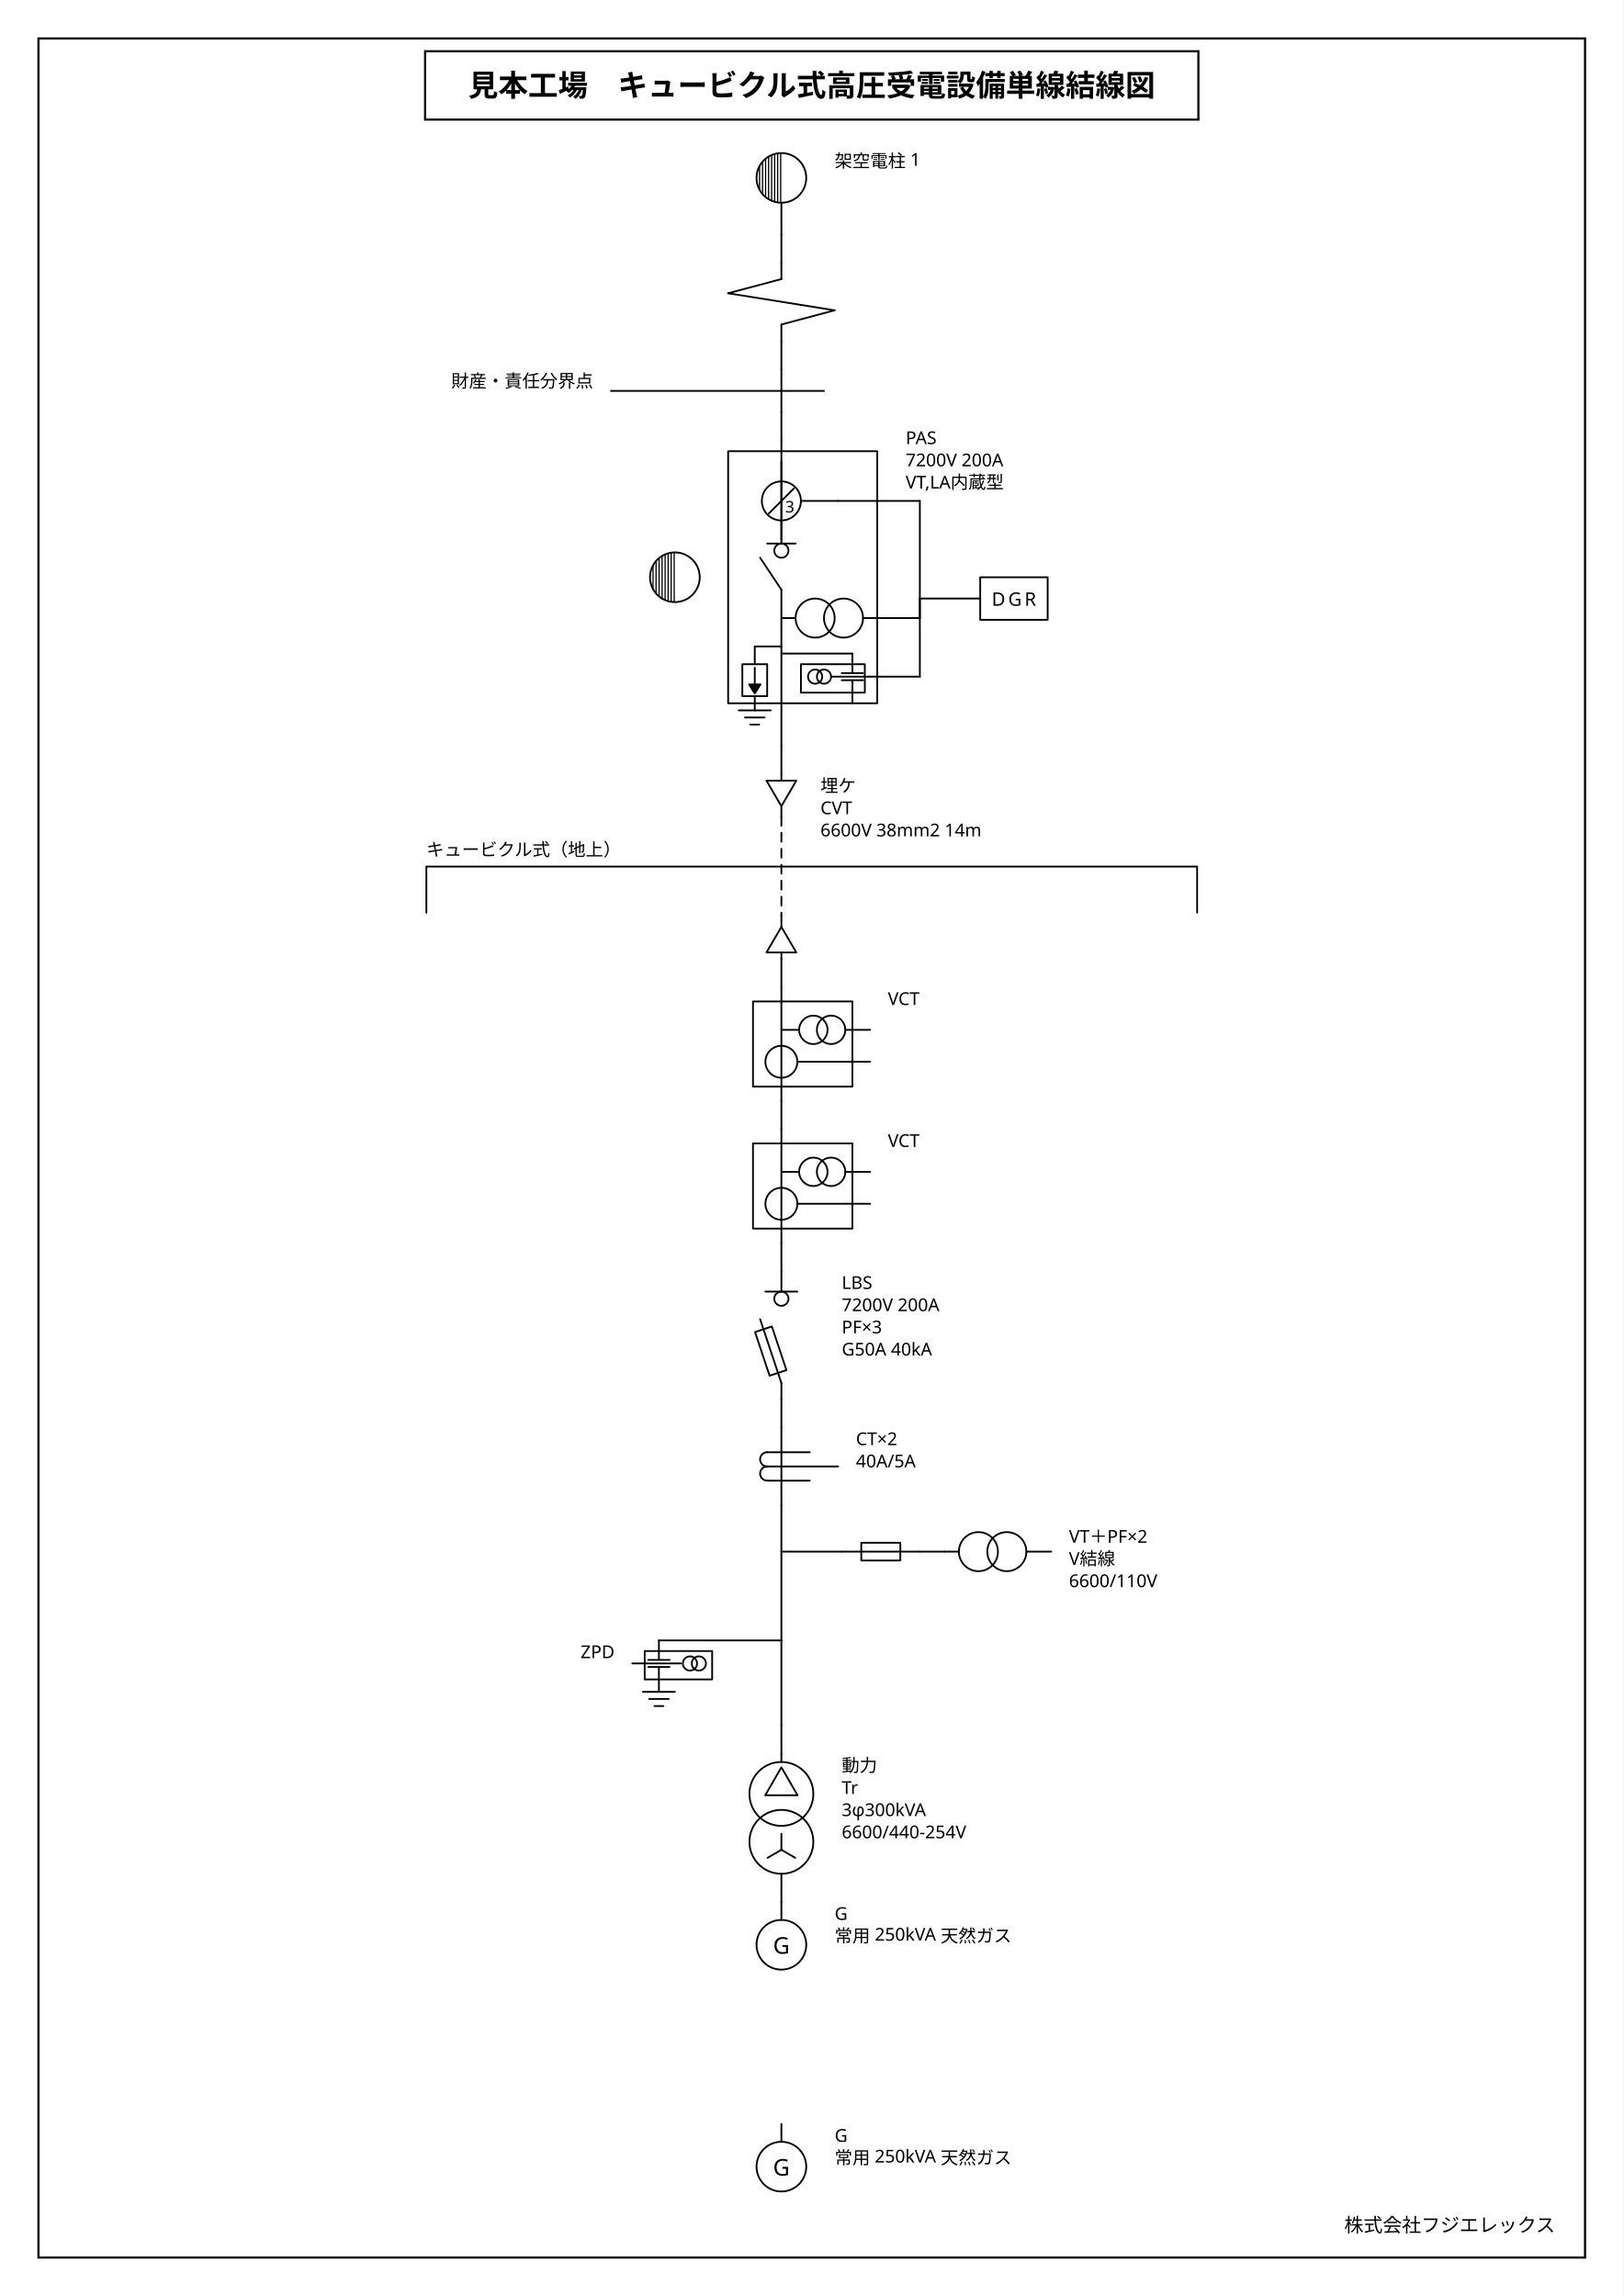
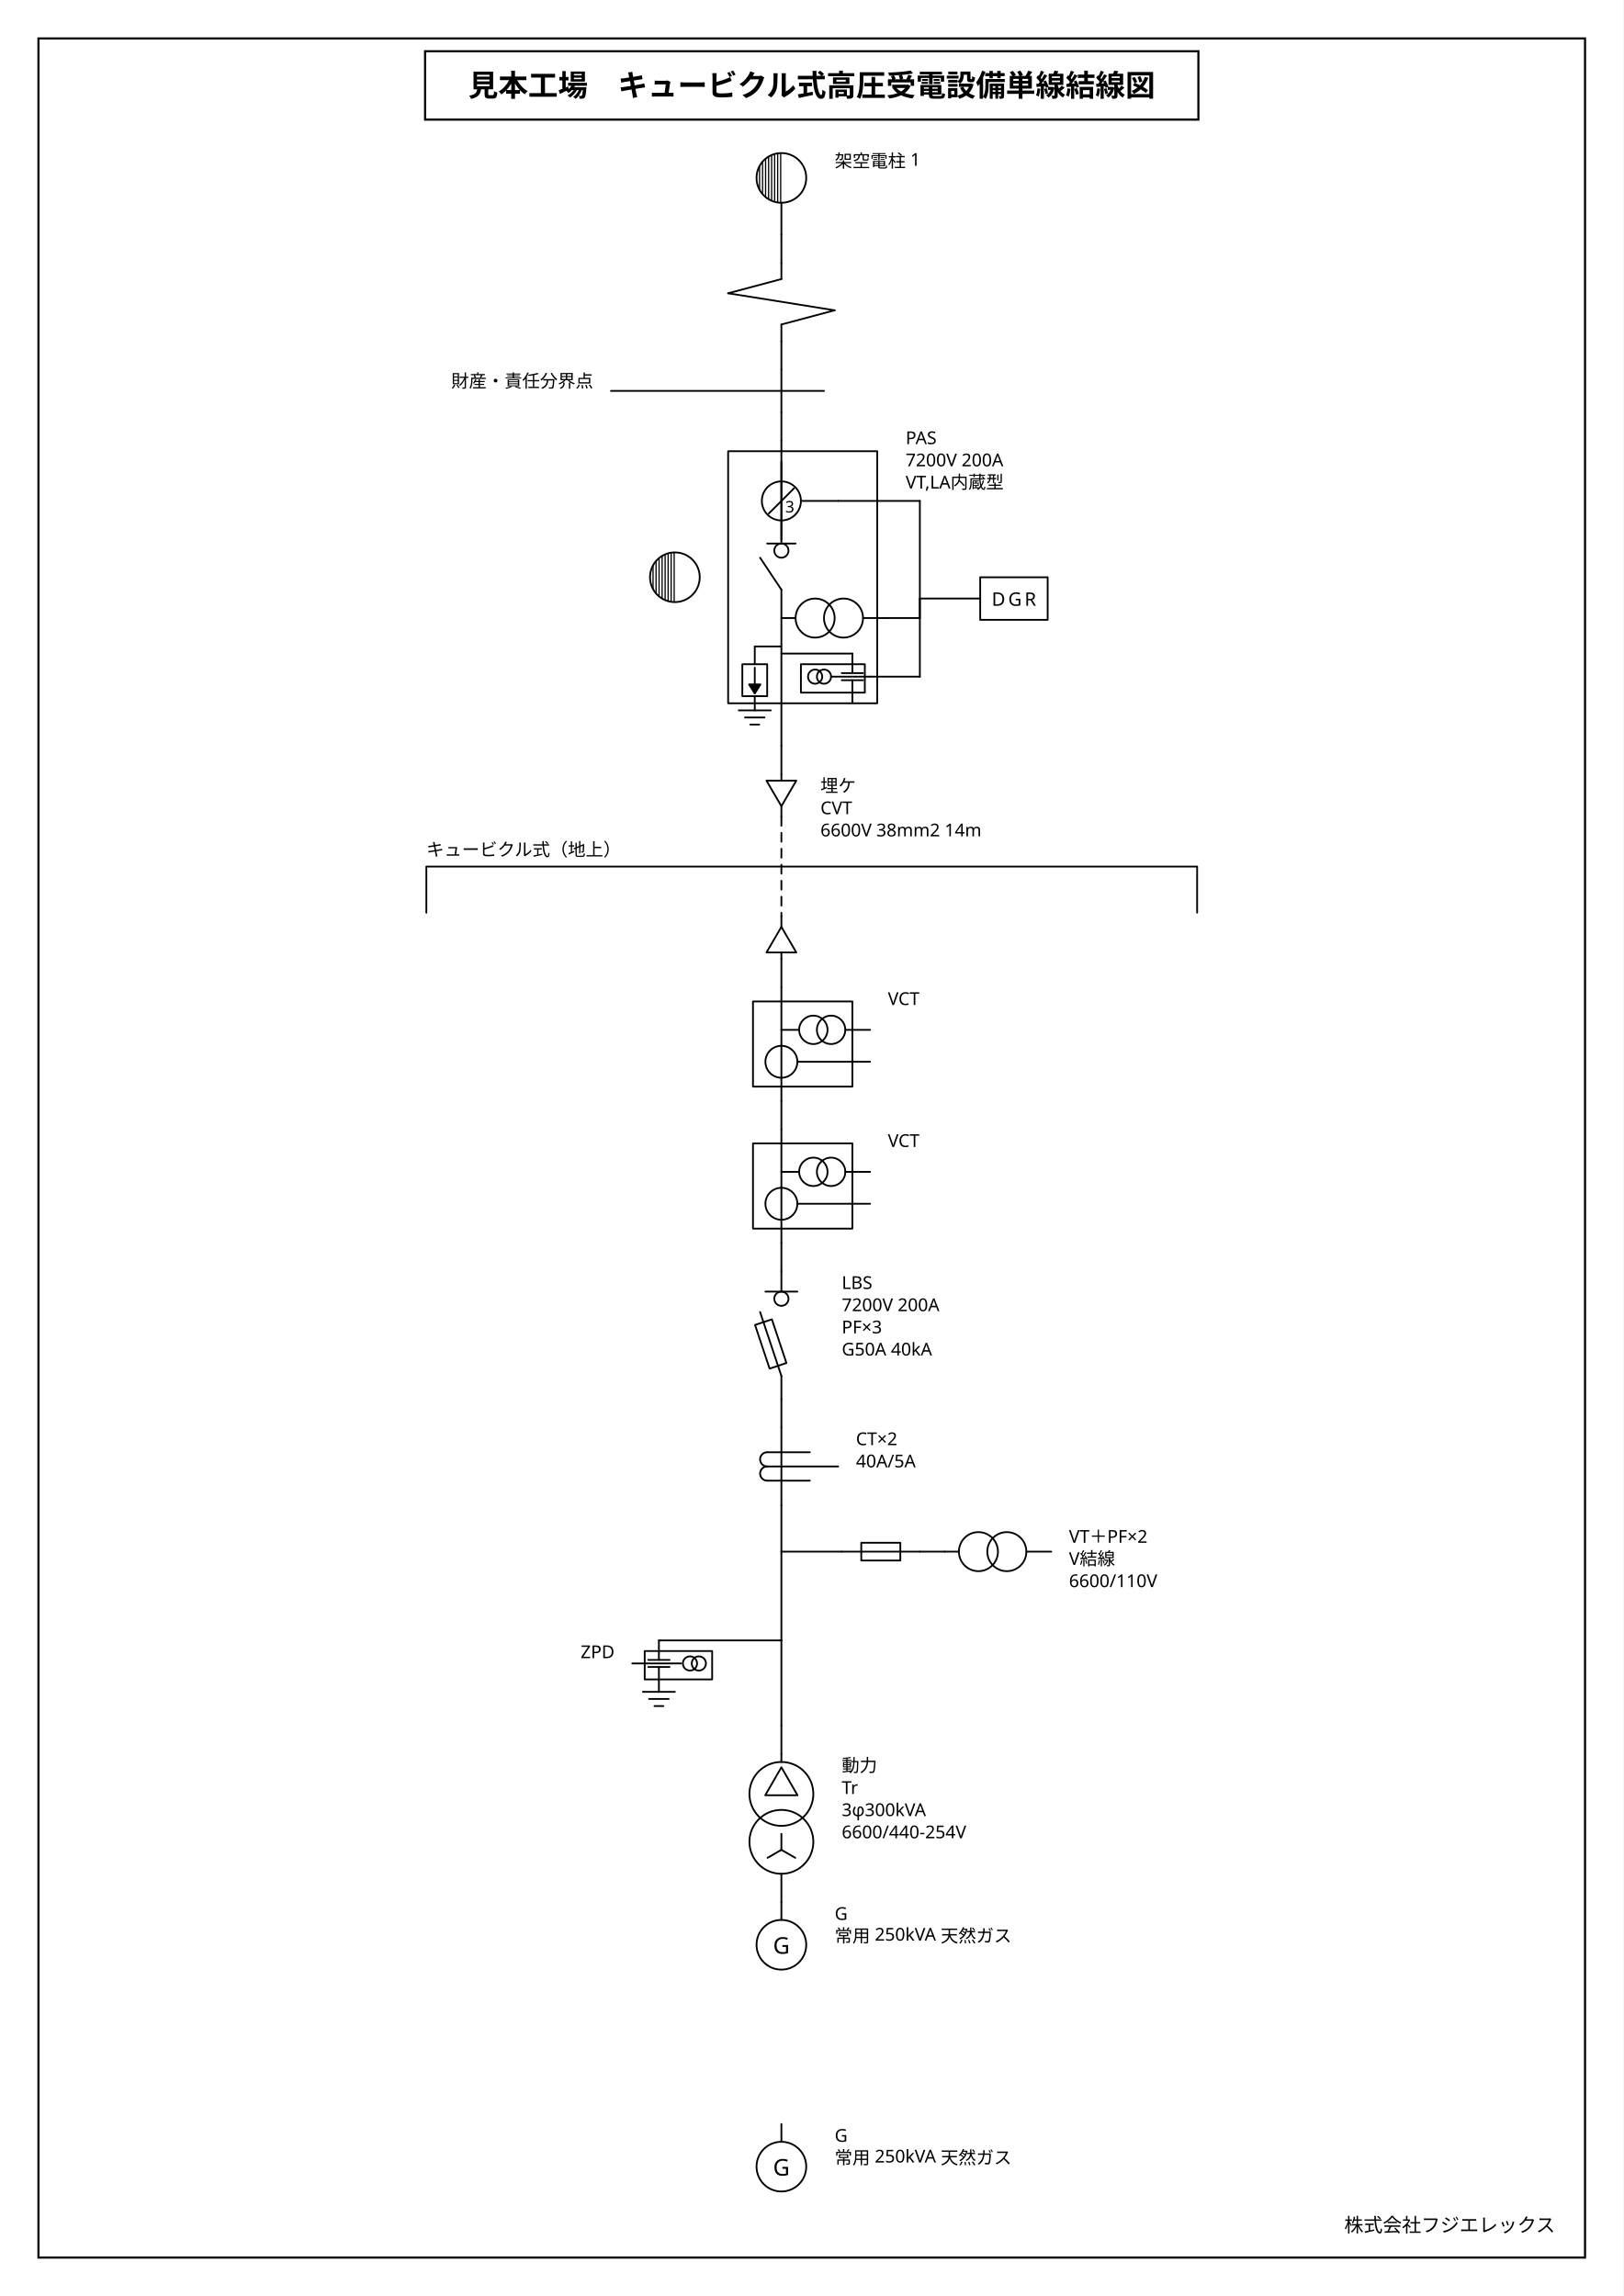
<svg xmlns="http://www.w3.org/2000/svg" viewBox="0 0 760 1075" width="760" height="1075">
  <rect x="0" y="0" width="760" height="1075" fill="#fff" />
  <g stroke="#000" fill="none">
    <rect x="18" y="18" width="724" height="1039" stroke-width="1" />
    <rect x="199" y="24" width="362" height="32" stroke-width="1" />
  </g>
  <text x="380" y="45" font-size="14" font-weight="700" text-anchor="middle" font-family="IPAGothic, 'IPAゴシック', 'Noto Sans JP', 'Hiragino Kaku Gothic ProN', 'Yu Gothic', sans-serif" fill="#000">見本工場　キュービクル式高圧受電設備単線結線図</text>
  <text x="728" y="1045" font-size="9" text-anchor="end" font-family="IPAGothic, 'IPAゴシック', 'Noto Sans JP', 'Hiragino Kaku Gothic ProN', 'Yu Gothic', sans-serif" fill="#000">株式会社フジエレックス</text>
  <g transform="translate(365.79 70) scale(0.831)">
    <g stroke="#000" fill="none" stroke-linecap="round" stroke-linejoin="round" color="#000">
      <path d="M -200 404 L 234.2 404 M -200 404 L -200 430 M 234.2 404 L 234.2 430" fill="none" stroke-width="1" />
      <text x="-200" y="398" font-size="10" font-family="IPAGothic, 'IPAゴシック', 'Noto Sans JP', 'Hiragino Kaku Gothic ProN', 'Yu Gothic', sans-serif" fill="currentColor" stroke="none">キュービクル式（地上）</text>
      <line x1="0" y1="48" x2="0" y2="64" stroke-width="1" />
      <line x1="0" y1="108" x2="0" y2="124" stroke-width="1" />
      <line x1="0" y1="148" x2="0" y2="164" stroke-width="1" />
      <line x1="0" y1="280" x2="-15" y2="280" stroke-width="1" />
      <line x1="0" y1="284" x2="40" y2="284" stroke-width="1" />
      <line x1="32" y1="198" x2="78" y2="198" stroke-width="1" />
      <line x1="78" y1="198" x2="78" y2="253" stroke-width="1" />
      <line x1="60" y1="264" x2="78" y2="264" stroke-width="1" />
      <line x1="78" y1="264" x2="78" y2="253" stroke-width="1" />
      <line x1="50" y1="297" x2="78" y2="297" stroke-width="1" />
      <line x1="78" y1="297" x2="78" y2="253" stroke-width="1" />
      <line x1="78" y1="253" x2="112" y2="253" stroke-width="1" />
      <line x1="0" y1="336" x2="0" y2="352" stroke-width="1" />
      <line x1="0" y1="376" x2="0" y2="432" stroke-width="1" stroke-dasharray="5 4" />
      <line x1="0" y1="456" x2="0" y2="472" stroke-width="1" />
      <line x1="0" y1="536" x2="0" y2="552" stroke-width="1" />
      <line x1="0" y1="616" x2="0" y2="632" stroke-width="1" />
      <line x1="0" y1="704" x2="0" y2="720" stroke-width="1" />
      <line x1="0" y1="764" x2="0" y2="790" stroke-width="1" />
      <line x1="0" y1="790" x2="34" y2="790" stroke-width="1" />
      <line x1="78" y1="790" x2="92" y2="790" stroke-width="1" />
      <line x1="0" y1="790" x2="0" y2="840" stroke-width="1" />
      <line x1="0" y1="840" x2="-69" y2="840" stroke-width="1" />
      <line x1="0" y1="840" x2="0" y2="888" stroke-width="1" />
      <line x1="0" y1="888" x2="0" y2="904" stroke-width="1" />
      <line x1="0" y1="971.5" x2="0" y2="987.5" stroke-width="1" />
      <g transform="translate(-16 0)">
        <circle cx="16" cy="16" r="14" fill="none" stroke-width="1" />
        <line x1="3.7" y1="9.313" x2="3.7" y2="22.687" stroke-width="0.7" />
        <line x1="5.4" y1="6.855" x2="5.4" y2="25.145" stroke-width="0.7" />
        <line x1="7.1" y1="5.193" x2="7.1" y2="26.807" stroke-width="0.7" />
        <line x1="8.8" y1="3.993" x2="8.8" y2="28.007" stroke-width="0.7" />
        <line x1="10.5" y1="3.126" x2="10.5" y2="28.874" stroke-width="0.7" />
        <line x1="12.2" y1="2.526" x2="12.2" y2="29.474" stroke-width="0.7" />
        <line x1="13.9" y1="2.158" x2="13.9" y2="29.842" stroke-width="0.7" />
        <line x1="15.6" y1="2.006" x2="15.6" y2="29.994" stroke-width="0.7" />
        <line x1="16" y1="30" x2="16" y2="48" stroke-width="1" />
      </g>
      <text x="30" y="10" font-size="10" text-anchor="start" font-family="IPAGothic, 'IPAゴシック', 'Noto Sans JP', 'Hiragino Kaku Gothic ProN', 'Yu Gothic', sans-serif" fill="currentColor" stroke="none">
        <tspan x="30" dy="0">架空電柱 1</tspan>
      </text>
      <g transform="translate(-30 64)">
        <line x1="30" y1="0" x2="30" y2="9" stroke-width="1" />
        <line x1="30" y1="9" x2="0" y2="17" stroke-width="1" />
        <line x1="0" y1="17" x2="60" y2="26.6" stroke-width="1" />
        <line x1="60" y1="26.6" x2="30" y2="34.6" stroke-width="1" />
        <line x1="30" y1="34.6" x2="30" y2="44" stroke-width="1" />
      </g>
      <g transform="translate(-96 124)">
        <line x1="96" y1="0" x2="96" y2="24" stroke-width="1" />
        <line x1="0" y1="12" x2="120" y2="12" stroke-width="1" />
      </g>
      <text x="-106" y="134" font-size="10" text-anchor="end" font-family="IPAGothic, 'IPAゴシック', 'Noto Sans JP', 'Hiragino Kaku Gothic ProN', 'Yu Gothic', sans-serif" fill="currentColor" stroke="none">
        <tspan x="-106" dy="0">財産・責任分界点</tspan>
      </text>
      <g transform="translate(-36 164)">
        <line x1="36" y1="0" x2="36" y2="6" stroke-width="1" />
        <rect x="6" y="6" width="84" height="142" fill="none" stroke-width="1" />
        <line x1="36" y1="6" x2="36" y2="58" stroke-width="1" />
        <line x1="28" y1="58" x2="44" y2="58" stroke-width="1" />
        <circle cx="36" cy="62" r="4" fill="none" stroke-width="1" />
        <line x1="36" y1="84" x2="24" y2="66" stroke-width="1" />
        <line x1="36" y1="84" x2="36" y2="172" stroke-width="1" />
      </g>
      <text x="70" y="166" font-size="10" text-anchor="start" font-family="IPAGothic, 'IPAゴシック', 'Noto Sans JP', 'Hiragino Kaku Gothic ProN', 'Yu Gothic', sans-serif" fill="currentColor" stroke="none">
        <tspan x="70" dy="0">PAS</tspan>
        <tspan x="70" dy="12.5">7200V 200A</tspan>
        <tspan x="70" dy="12.5">VT,LA内蔵型</tspan>
      </text>
      <g transform="translate(-76 225)">
        <circle cx="16" cy="16" r="14" fill="none" stroke-width="1" />
        <line x1="3.7" y1="9.313" x2="3.7" y2="22.687" stroke-width="0.7" />
        <line x1="5.4" y1="6.855" x2="5.4" y2="25.145" stroke-width="0.7" />
        <line x1="7.1" y1="5.193" x2="7.1" y2="26.807" stroke-width="0.7" />
        <line x1="8.8" y1="3.993" x2="8.8" y2="28.007" stroke-width="0.7" />
        <line x1="10.5" y1="3.126" x2="10.5" y2="28.874" stroke-width="0.7" />
        <line x1="12.2" y1="2.526" x2="12.2" y2="29.474" stroke-width="0.7" />
        <line x1="13.9" y1="2.158" x2="13.9" y2="29.842" stroke-width="0.7" />
        <line x1="15.6" y1="2.006" x2="15.6" y2="29.994" stroke-width="0.7" />
      </g>
      <g transform="translate(-20 176)">
        <line x1="20" y1="0" x2="20" y2="44" stroke-width="1" />
        <circle cx="20" cy="22" r="11" fill="none" stroke-width="1" />
        <line x1="12.929" y1="29.071" x2="27.071" y2="14.929" stroke-width="1" />
        <text x="24.75" y="25" font-size="9" text-anchor="middle" dominant-baseline="central" font-family="IPAGothic, 'IPAゴシック', 'Noto Sans JP', 'Hiragino Kaku Gothic ProN', 'Yu Gothic', sans-serif" fill="currentColor" stroke="none">3</text>
        <line x1="31" y1="22" x2="52" y2="22" stroke-width="1" />
      </g>
      <g transform="translate(0 249)">
        <line x1="0" y1="15" x2="8" y2="15" stroke-width="1" />
        <circle cx="19" cy="15" r="11" fill="none" stroke-width="1" />
        <circle cx="35" cy="15" r="11" fill="none" stroke-width="1" />
        <line x1="46" y1="15" x2="60" y2="15" stroke-width="1" />
      </g>
      <g transform="translate(-35 280)">
        <line x1="20" y1="0" x2="20" y2="10" stroke-width="1" />
        <rect x="13" y="10" width="14" height="18" fill="none" stroke-width="1" />
        <line x1="20" y1="12" x2="20" y2="23" stroke-width="1" />
        <polygon points="16.8,21.38 20,26.5 23.2,21.38" fill="currentColor" stroke-width="1" />
        <line x1="20" y1="28" x2="20" y2="36" stroke-width="1" />
        <line x1="11" y1="36" x2="29" y2="36" stroke-width="1" />
        <line x1="14.5" y1="40" x2="25.5" y2="40" stroke-width="1" />
        <line x1="17.5" y1="44" x2="22.5" y2="44" stroke-width="1" />
      </g>
      <g transform="translate(10 284)">
        <line x1="30" y1="0" x2="30" y2="11" stroke-width="1" />
        <rect x="1" y="6" width="36" height="16" fill="none" stroke-width="1" />
        <line x1="24" y1="11" x2="36" y2="11" stroke-width="1" />
        <line x1="24" y1="15" x2="36" y2="15" stroke-width="1" />
        <line x1="30" y1="15" x2="30" y2="28" stroke-width="1" />
        <line x1="18" y1="13" x2="40" y2="13" stroke-width="1" />
        <circle cx="9" cy="13" r="4" fill="none" stroke-width="1" />
        <circle cx="14" cy="13" r="4" fill="none" stroke-width="1" />
      </g>
      <g transform="translate(112 241)">
        <rect x="0" y="0" width="38" height="24" fill="none" stroke-width="1" />
        <text x="19" y="12" font-size="10.5" text-anchor="middle" dominant-baseline="central" font-family="IPAGothic, 'IPAゴシック', 'Noto Sans JP', 'Hiragino Kaku Gothic ProN', 'Yu Gothic', sans-serif" letter-spacing="1.6" fill="currentColor" stroke="none">DGR</text>
      </g>
      <g transform="translate(-12 352)">
        <line x1="12" y1="0" x2="12" y2="3.6" stroke-width="1" />
        <polygon points="3.6,3.6 20.4,3.6 12,18" fill="none" stroke-width="1" />
        <line x1="12" y1="18" x2="12" y2="24" stroke-width="1" />
      </g>
      <text x="22" y="362" font-size="10" text-anchor="start" font-family="IPAGothic, 'IPAゴシック', 'Noto Sans JP', 'Hiragino Kaku Gothic ProN', 'Yu Gothic', sans-serif" fill="currentColor" stroke="none">
        <tspan x="22" dy="0">埋ケ</tspan>
        <tspan x="22" dy="12.5">CVT</tspan>
        <tspan x="22" dy="12.5">6600V 38mm2 14m</tspan>
      </text>
      <g transform="translate(-12 432) rotate(180 12 12)">
        <line x1="12" y1="0" x2="12" y2="3.6" stroke-width="1" />
        <polygon points="3.6,3.6 20.4,3.6 12,18" fill="none" stroke-width="1" />
        <line x1="12" y1="18" x2="12" y2="24" stroke-width="1" />
      </g>
      <g transform="translate(-22 472)">
        <line x1="22" y1="0" x2="22" y2="64" stroke-width="1" />
        <rect x="6" y="8" width="56" height="48" fill="none" stroke-width="1" />
        <line x1="22" y1="24" x2="32" y2="24" stroke-width="1" />
        <circle cx="40" cy="24" r="8" fill="none" stroke-width="1" />
        <circle cx="50" cy="24" r="8" fill="none" stroke-width="1" />
        <line x1="58" y1="24" x2="72" y2="24" stroke-width="1" />
        <circle cx="22" cy="42" r="9" fill="none" stroke-width="1" />
        <line x1="31" y1="42" x2="72" y2="42" stroke-width="1" />
      </g>
      <text x="60" y="482" font-size="10" text-anchor="start" font-family="IPAGothic, 'IPAゴシック', 'Noto Sans JP', 'Hiragino Kaku Gothic ProN', 'Yu Gothic', sans-serif" fill="currentColor" stroke="none">
        <tspan x="60" dy="0">VCT</tspan>
      </text>
      <g transform="translate(-22 552)">
        <line x1="22" y1="0" x2="22" y2="64" stroke-width="1" />
        <rect x="6" y="8" width="56" height="48" fill="none" stroke-width="1" />
        <line x1="22" y1="24" x2="32" y2="24" stroke-width="1" />
        <circle cx="40" cy="24" r="8" fill="none" stroke-width="1" />
        <circle cx="50" cy="24" r="8" fill="none" stroke-width="1" />
        <line x1="58" y1="24" x2="72" y2="24" stroke-width="1" />
        <circle cx="22" cy="42" r="9" fill="none" stroke-width="1" />
        <line x1="31" y1="42" x2="72" y2="42" stroke-width="1" />
      </g>
      <text x="60" y="562" font-size="10" text-anchor="start" font-family="IPAGothic, 'IPAゴシック', 'Noto Sans JP', 'Hiragino Kaku Gothic ProN', 'Yu Gothic', sans-serif" fill="currentColor" stroke="none">
        <tspan x="60" dy="0">VCT</tspan>
      </text>
      <g transform="translate(-24 632)">
        <line x1="24" y1="0" x2="24" y2="11.5" stroke-width="1" />
        <line x1="15" y1="11.5" x2="33" y2="11.5" stroke-width="1" />
        <circle cx="24" cy="15.5" r="4" fill="none" stroke-width="1" />
-         <line x1="24" y1="63" x2="12" y2="27" stroke-width="1" />
-         <polygon points="26.843,55.719 18.643,31.119 9.157,34.281 17.357,58.881" fill="none" stroke-width="1" />
-         <line x1="24" y1="63" x2="24" y2="72" stroke-width="1" />
+         <line x1="24" y1="59" x2="12" y2="23" stroke-width="1" />
+         <polygon points="26.843,51.719 18.643,27.119 9.157,30.281 17.357,54.881" fill="none" stroke-width="1" />
+         <line x1="24" y1="59" x2="24" y2="72" stroke-width="1" />
      </g>
      <text x="34" y="642" font-size="10" text-anchor="start" font-family="IPAGothic, 'IPAゴシック', 'Noto Sans JP', 'Hiragino Kaku Gothic ProN', 'Yu Gothic', sans-serif" fill="currentColor" stroke="none">
        <tspan x="34" dy="0">LBS</tspan>
        <tspan x="34" dy="12.5">7200V 200A</tspan>
        <tspan x="34" dy="12.5">PF×3</tspan>
        <tspan x="34" dy="12.5">G50A 40kA</tspan>
      </text>
      <g transform="translate(-24 720)">
        <line x1="24" y1="0" x2="24" y2="44" stroke-width="1" />
        <line x1="16" y1="14" x2="40" y2="14" stroke-width="1" />
        <line x1="16" y1="30" x2="40" y2="30" stroke-width="1" />
        <line x1="16" y1="22" x2="56" y2="22" stroke-width="1" />
        <path d="M 16 14 A 4 4 0 0 0 16 22" fill="none" stroke-width="1" />
        <path d="M 16 22 A 4 4 0 0 0 16 30" fill="none" stroke-width="1" />
      </g>
      <text x="42" y="730" font-size="10" text-anchor="start" font-family="IPAGothic, 'IPAゴシック', 'Noto Sans JP', 'Hiragino Kaku Gothic ProN', 'Yu Gothic', sans-serif" fill="currentColor" stroke="none">
        <tspan x="42" dy="0">CT×2</tspan>
        <tspan x="42" dy="12.5">40A/5A</tspan>
      </text>
      <g transform="translate(36 768) rotate(-90 20 22)">
        <line x1="20" y1="0" x2="20" y2="44" stroke-width="1" />
        <rect x="15" y="11" width="10" height="22" fill="none" stroke-width="1" />
      </g>
      <g transform="translate(92 775)">
        <line x1="0" y1="15" x2="8" y2="15" stroke-width="1" />
        <circle cx="19" cy="15" r="11" fill="none" stroke-width="1" />
        <circle cx="35" cy="15" r="11" fill="none" stroke-width="1" />
        <line x1="46" y1="15" x2="60" y2="15" stroke-width="1" />
      </g>
      <text x="162" y="785" font-size="10" text-anchor="start" font-family="IPAGothic, 'IPAゴシック', 'Noto Sans JP', 'Hiragino Kaku Gothic ProN', 'Yu Gothic', sans-serif" fill="currentColor" stroke="none">
        <tspan x="162" dy="0">VT＋PF×2</tspan>
        <tspan x="162" dy="12.5">V結線</tspan>
        <tspan x="162" dy="12.5">6600/110V</tspan>
      </text>
      <g transform="translate(-84 840)">
        <line x1="15" y1="0" x2="15" y2="11" stroke-width="1" />
        <rect x="7" y="6" width="38" height="16" fill="none" stroke-width="1" />
        <line x1="9" y1="11" x2="21" y2="11" stroke-width="1" />
        <line x1="9" y1="15" x2="21" y2="15" stroke-width="1" />
        <line x1="15" y1="15" x2="15" y2="29" stroke-width="1" />
        <line x1="6" y1="29" x2="24" y2="29" stroke-width="1" />
        <line x1="9.5" y1="33" x2="20.5" y2="33" stroke-width="1" />
        <line x1="12.5" y1="37" x2="17.5" y2="37" stroke-width="1" />
        <line x1="0" y1="13" x2="27.5" y2="13" stroke-width="1" />
        <circle cx="32.5" cy="13" r="4" fill="none" stroke-width="1" />
        <circle cx="37.5" cy="13" r="4" fill="none" stroke-width="1" />
      </g>
      <text x="-94" y="850" font-size="10" text-anchor="end" font-family="IPAGothic, 'IPAゴシック', 'Noto Sans JP', 'Hiragino Kaku Gothic ProN', 'Yu Gothic', sans-serif" fill="currentColor" stroke="none">
        <tspan x="-94" dy="0">ZPD</tspan>
      </text>
      <g transform="translate(-24 904)">
        <line x1="24" y1="0" x2="24" y2="4.5" stroke-width="1" />
        <circle cx="24" cy="22.5" r="18" fill="none" stroke-width="1" />
        <circle cx="24" cy="49.5" r="18" fill="none" stroke-width="1" />
        <polygon points="24,7.5 33.093,23.25 14.907,23.25" fill="none" stroke-width="1" />
        <line x1="24" y1="54" x2="24" y2="45" stroke-width="1" />
        <line x1="24" y1="54" x2="31.794" y2="58.5" stroke-width="1" />
        <line x1="24" y1="54" x2="16.206" y2="58.5" stroke-width="1" />
      </g>
      <text x="34" y="914" font-size="10" text-anchor="start" font-family="IPAGothic, 'IPAゴシック', 'Noto Sans JP', 'Hiragino Kaku Gothic ProN', 'Yu Gothic', sans-serif" fill="currentColor" stroke="none">
        <tspan x="34" dy="0">動力</tspan>
        <tspan x="34" dy="12.5">Tr</tspan>
        <tspan x="34" dy="12.5">3φ300kVA</tspan>
        <tspan x="34" dy="12.5">6600/440-254V</tspan>
      </text>
      <g transform="translate(-20 987.5)">
        <line x1="20" y1="0" x2="20" y2="10" stroke-width="1" />
        <circle cx="20" cy="24" r="14" fill="none" stroke-width="1" />
        <text x="20" y="24" font-size="13" text-anchor="middle" dominant-baseline="central" font-family="IPAGothic, 'IPAゴシック', 'Noto Sans JP', 'Hiragino Kaku Gothic ProN', 'Yu Gothic', sans-serif" fill="currentColor" stroke="none">G</text>
      </g>
      <text x="30" y="997.5" font-size="10" text-anchor="start" font-family="IPAGothic, 'IPAゴシック', 'Noto Sans JP', 'Hiragino Kaku Gothic ProN', 'Yu Gothic', sans-serif" fill="currentColor" stroke="none">
        <tspan x="30" dy="0">G</tspan>
        <tspan x="30" dy="12.5">常用 250kVA 天然ガス</tspan>
      </text>
      <g transform="translate(-20 1112.5)">
        <line x1="20" y1="0" x2="20" y2="10" stroke-width="1" />
        <circle cx="20" cy="24" r="14" fill="none" stroke-width="1" />
        <text x="20" y="24" font-size="13" text-anchor="middle" dominant-baseline="central" font-family="IPAGothic, 'IPAゴシック', 'Noto Sans JP', 'Hiragino Kaku Gothic ProN', 'Yu Gothic', sans-serif" fill="currentColor" stroke="none">G</text>
      </g>
      <text x="30" y="1122.5" font-size="10" text-anchor="start" font-family="IPAGothic, 'IPAゴシック', 'Noto Sans JP', 'Hiragino Kaku Gothic ProN', 'Yu Gothic', sans-serif" fill="currentColor" stroke="none">
        <tspan x="30" dy="0">G</tspan>
        <tspan x="30" dy="12.5">常用 250kVA 天然ガス</tspan>
      </text>
    </g>
  </g>
</svg>
